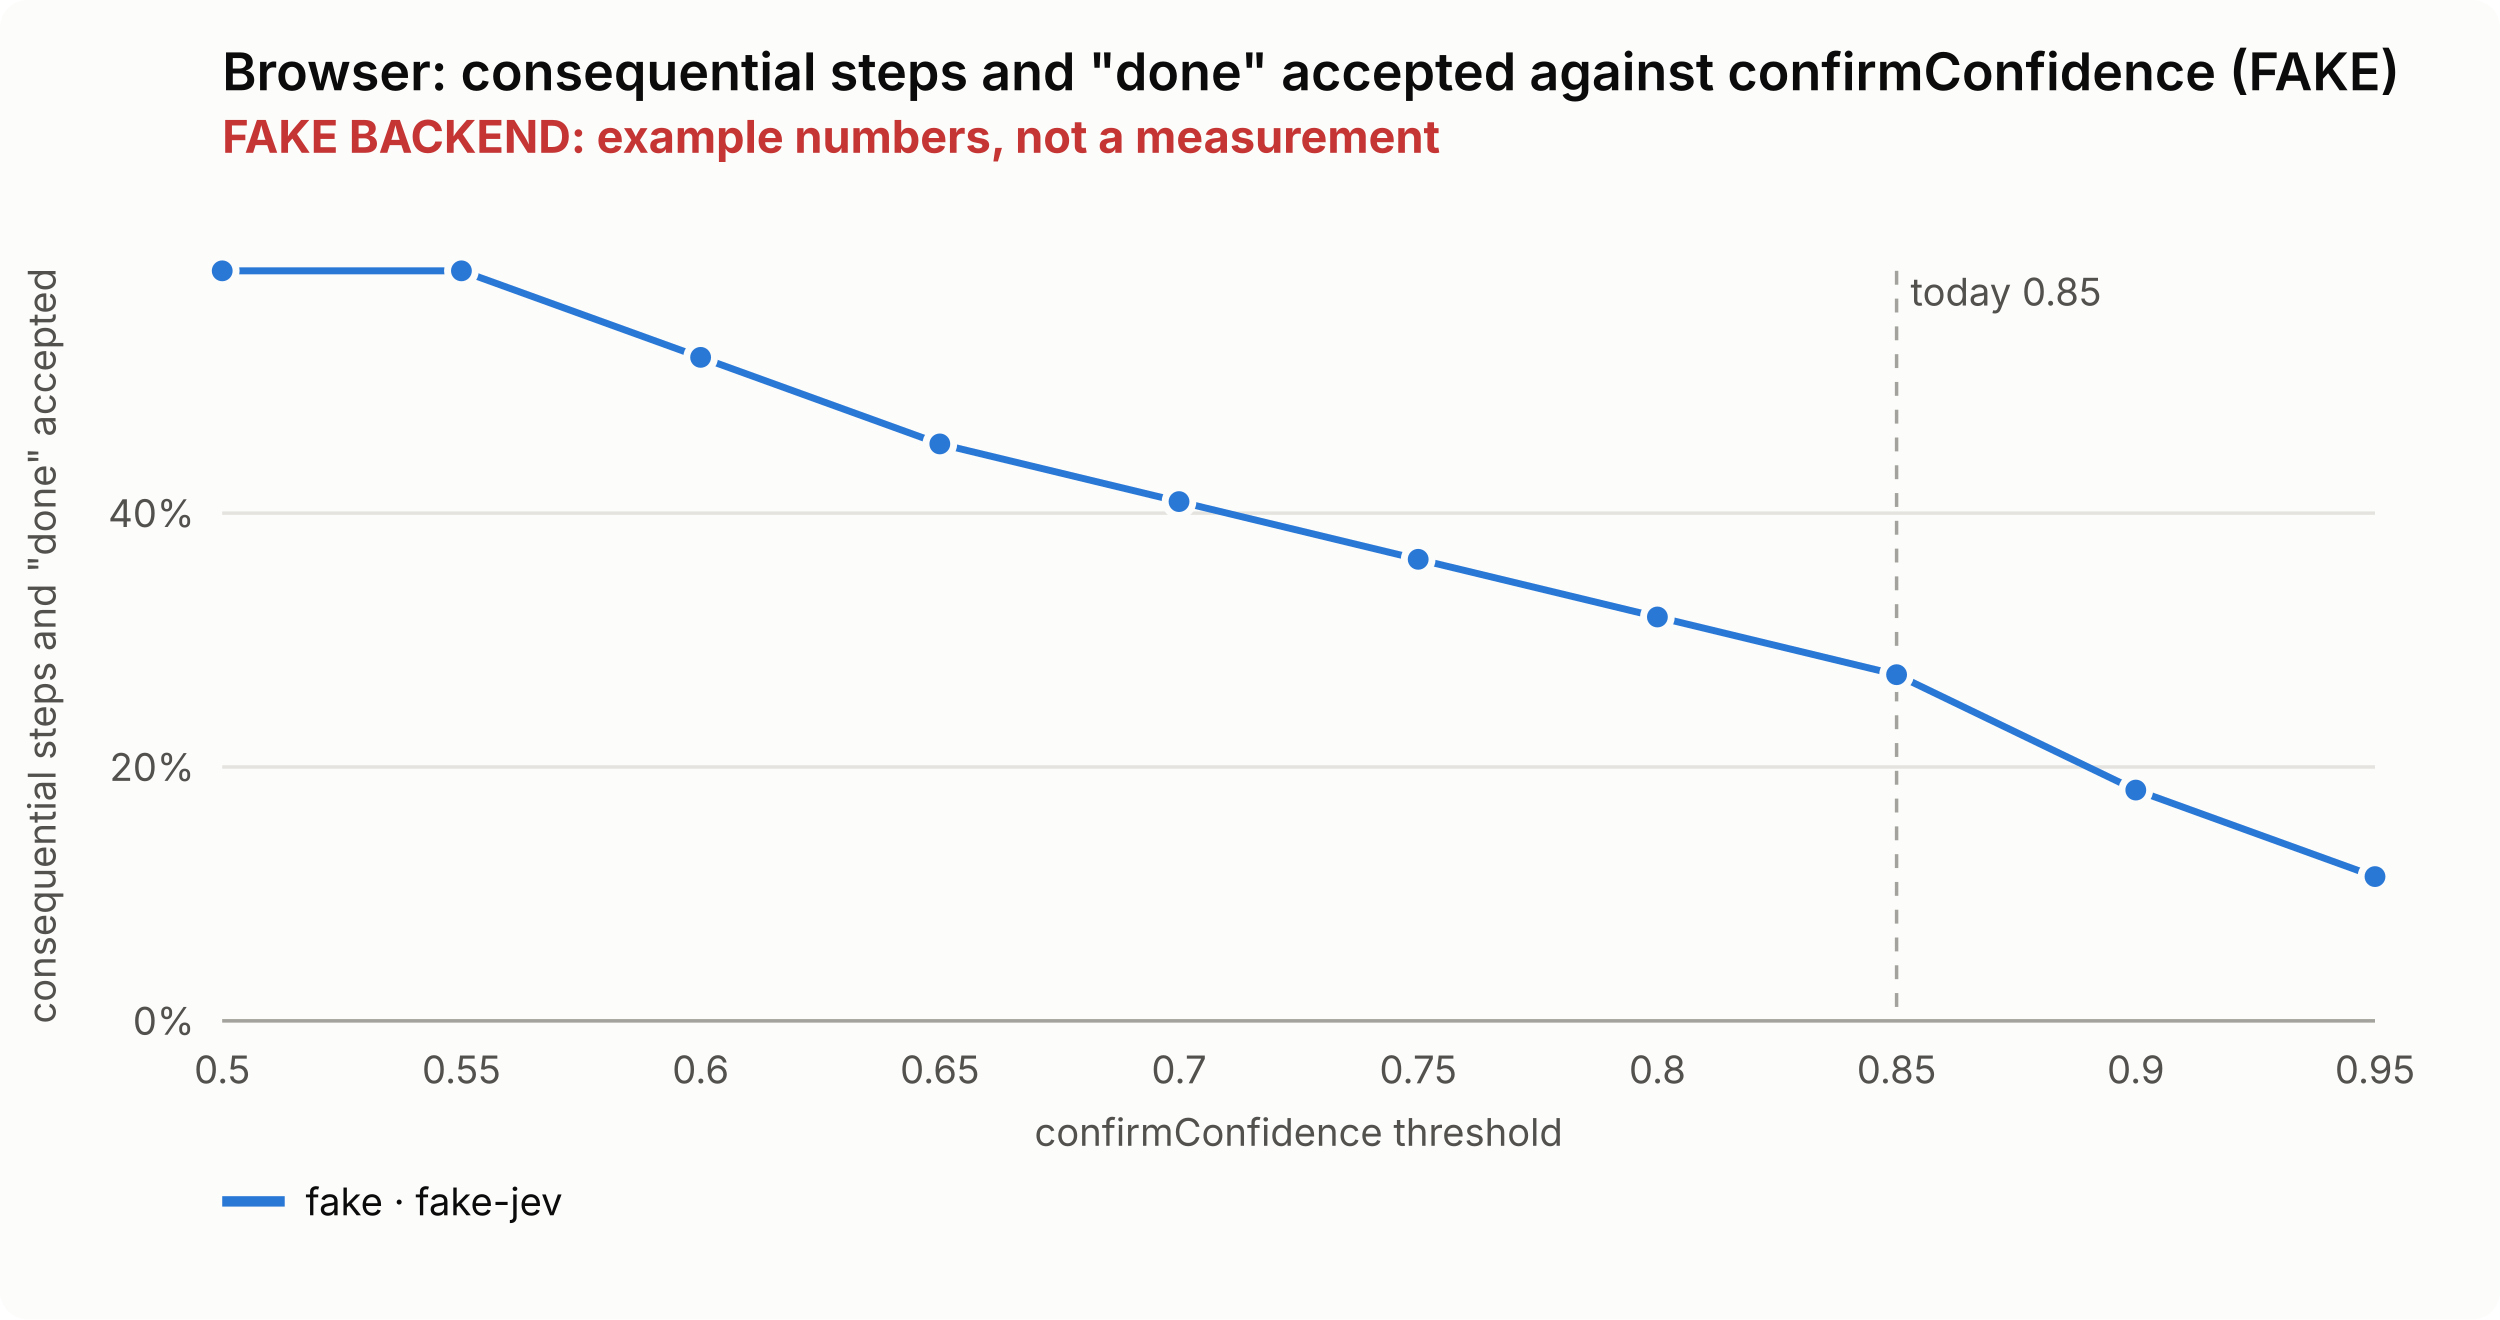
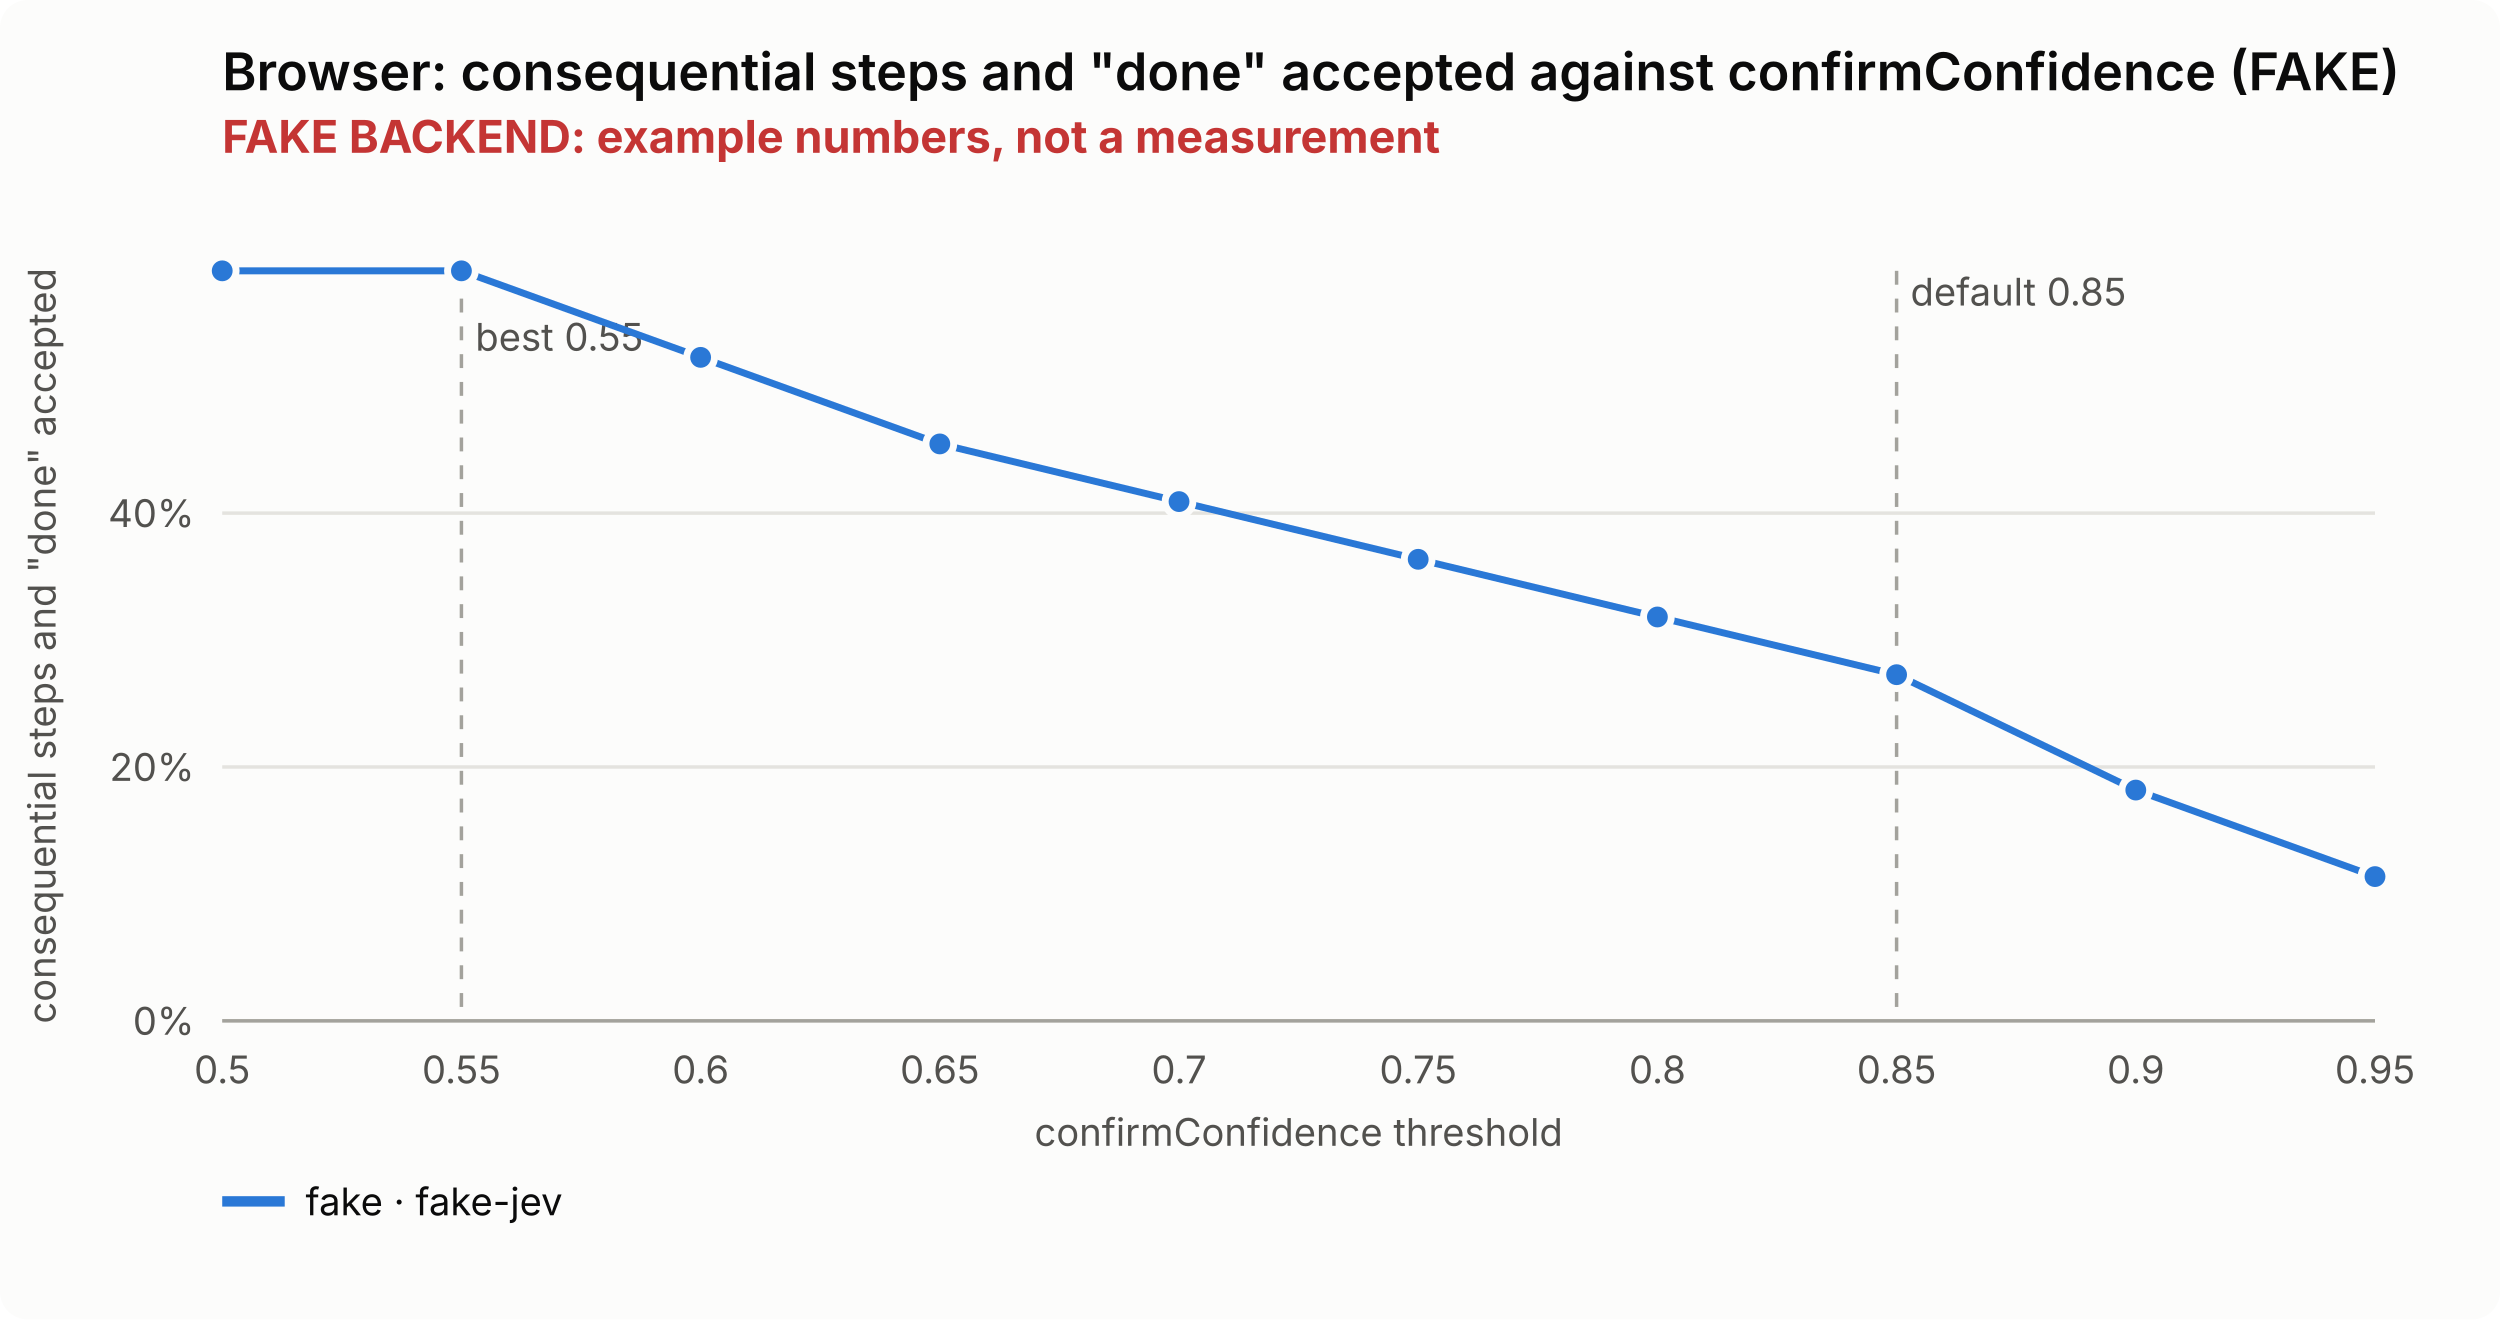
<svg xmlns="http://www.w3.org/2000/svg" viewBox="0 0 720 380" width="720" height="380" role="img" aria-label="Browser: consequential steps and &quot;done&quot; accepted against confirmConfidence (FAKE)">
  <style>
text{font-family:system-ui,-apple-system,"Segoe UI",sans-serif}
.t{font-size:15px;font-weight:600}.st{font-size:12px}.ax{font-size:11px}.lab{font-size:11px}
.g,.a,.guide{stroke-width:1}.guide{stroke-dasharray:4 4}.fake{font-size:13px;font-weight:700}
.bg{fill:#fcfcfb}.dot{stroke:#fcfcfb}text{fill:#0b0b0b}.st,.ax{fill:#52514e}.g{stroke:#e4e3df}.a,.guide{stroke:#a3a29c}.l1{stroke:#2a78d6}.d1{fill:#2a78d6}.fake{fill:#c43534}
@media (prefers-color-scheme: dark){.bg{fill:#1a1a19}.dot{stroke:#1a1a19}text{fill:#f0efec}.st,.ax{fill:#c3c2b7}.g{stroke:#353532}.a,.guide{stroke:#6b6a64}.l1{stroke:#3987e5}.d1{fill:#3987e5}.fake{fill:#e66767}}
</style>
  <rect width="720" height="380" rx="8" class="bg" />
  <text class="t" x="64" y="26">Browser: consequential steps and "done" accepted against confirmConfidence (FAKE)</text>
  <text class="fake" x="64" y="44">FAKE BACKEND: example numbers, not a measurement</text>
  <line class="g" x1="64" x2="684" y1="294" y2="294" />
  <text class="ax" x="56" y="298" text-anchor="end">0%</text>
  <line class="g" x1="64" x2="684" y1="220.89" y2="220.89" />
  <text class="ax" x="56" y="224.89" text-anchor="end">20%</text>
  <line class="g" x1="64" x2="684" y1="147.78" y2="147.78" />
  <text class="ax" x="56" y="151.78" text-anchor="end">40%</text>
  <text class="ax" x="64" y="312" text-anchor="middle">0.5</text>
  <text class="ax" x="132.89" y="312" text-anchor="middle">0.55</text>
  <text class="ax" x="201.78" y="312" text-anchor="middle">0.6</text>
  <text class="ax" x="270.67" y="312" text-anchor="middle">0.65</text>
  <text class="ax" x="339.56" y="312" text-anchor="middle">0.7</text>
  <text class="ax" x="408.44" y="312" text-anchor="middle">0.75</text>
  <text class="ax" x="477.33" y="312" text-anchor="middle">0.8</text>
  <text class="ax" x="546.22" y="312" text-anchor="middle">0.85</text>
  <text class="ax" x="615.11" y="312" text-anchor="middle">0.9</text>
  <text class="ax" x="684" y="312" text-anchor="middle">0.95</text>
  <line class="a" x1="64" x2="684" y1="294" y2="294" />
  <text class="ax" x="374" y="330" text-anchor="middle">confirmConfidence threshold</text>
  <text class="ax" transform="translate(16 186) rotate(-90)" text-anchor="middle">consequential steps and "done" accepted</text>
  <line class="guide" x1="546.22" x2="546.22" y1="78" y2="294" />
-   <text class="ax" x="550.22" y="88">today 0.85</text>
+   <text class="ax" x="550.22" y="88">default 0.85</text>
+   <line class="guide" x1="132.89" x2="132.89" y1="78" y2="294" />
+   <text class="ax" x="136.89" y="101">best 0.55</text>
  <polyline class="l1" fill="none" stroke-width="2" stroke-linejoin="round" points="64,78 132.89,78 201.78,102.92 270.67,127.85 339.56,144.46 408.44,161.08 477.33,177.69 546.22,194.31 615.11,227.54 684,252.46" />
  <circle class="d1 dot" cx="64" cy="78" r="4" stroke-width="2" />
  <circle class="d1 dot" cx="132.89" cy="78" r="4" stroke-width="2" />
  <circle class="d1 dot" cx="201.78" cy="102.92" r="4" stroke-width="2" />
  <circle class="d1 dot" cx="270.67" cy="127.85" r="4" stroke-width="2" />
  <circle class="d1 dot" cx="339.56" cy="144.46" r="4" stroke-width="2" />
  <circle class="d1 dot" cx="408.44" cy="161.08" r="4" stroke-width="2" />
  <circle class="d1 dot" cx="477.33" cy="177.69" r="4" stroke-width="2" />
  <circle class="d1 dot" cx="546.22" cy="194.31" r="4" stroke-width="2" />
  <circle class="d1 dot" cx="615.11" cy="227.54" r="4" stroke-width="2" />
  <circle class="d1 dot" cx="684" cy="252.46" r="4" stroke-width="2" />
  <line x1="64" x2="82" y1="346" y2="346" class="l1" stroke-width="3" />
  <text class="lab" x="88" y="350">fake · fake-jev</text>
</svg>
